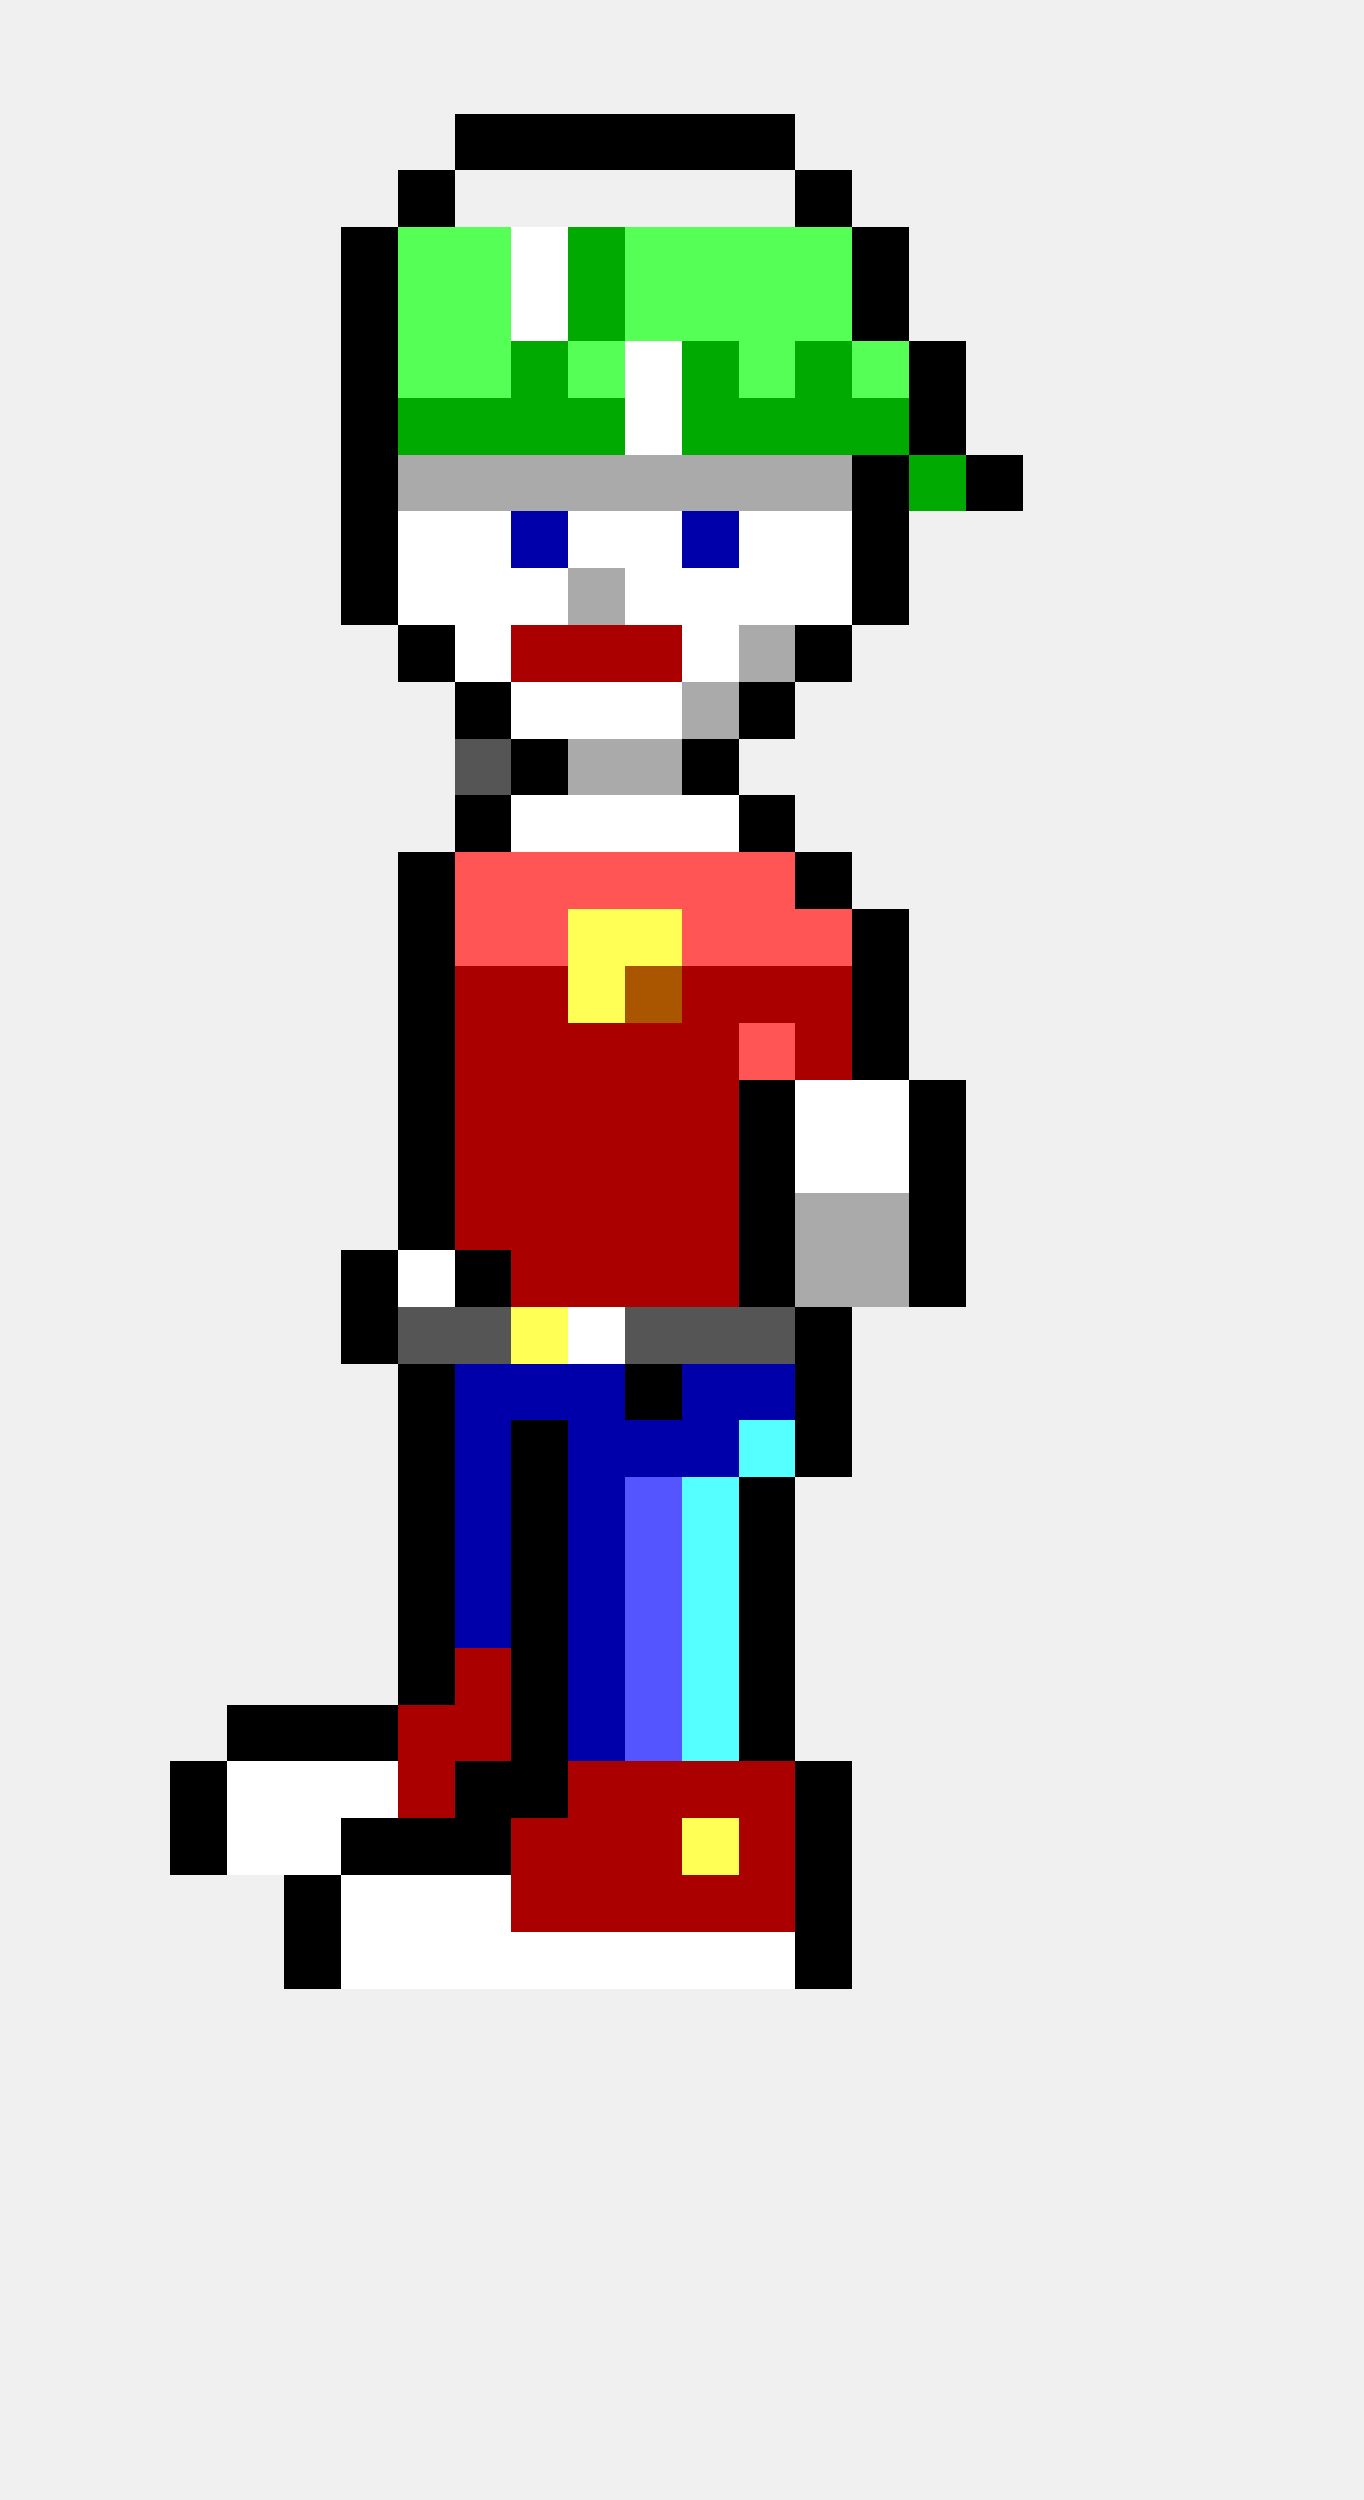
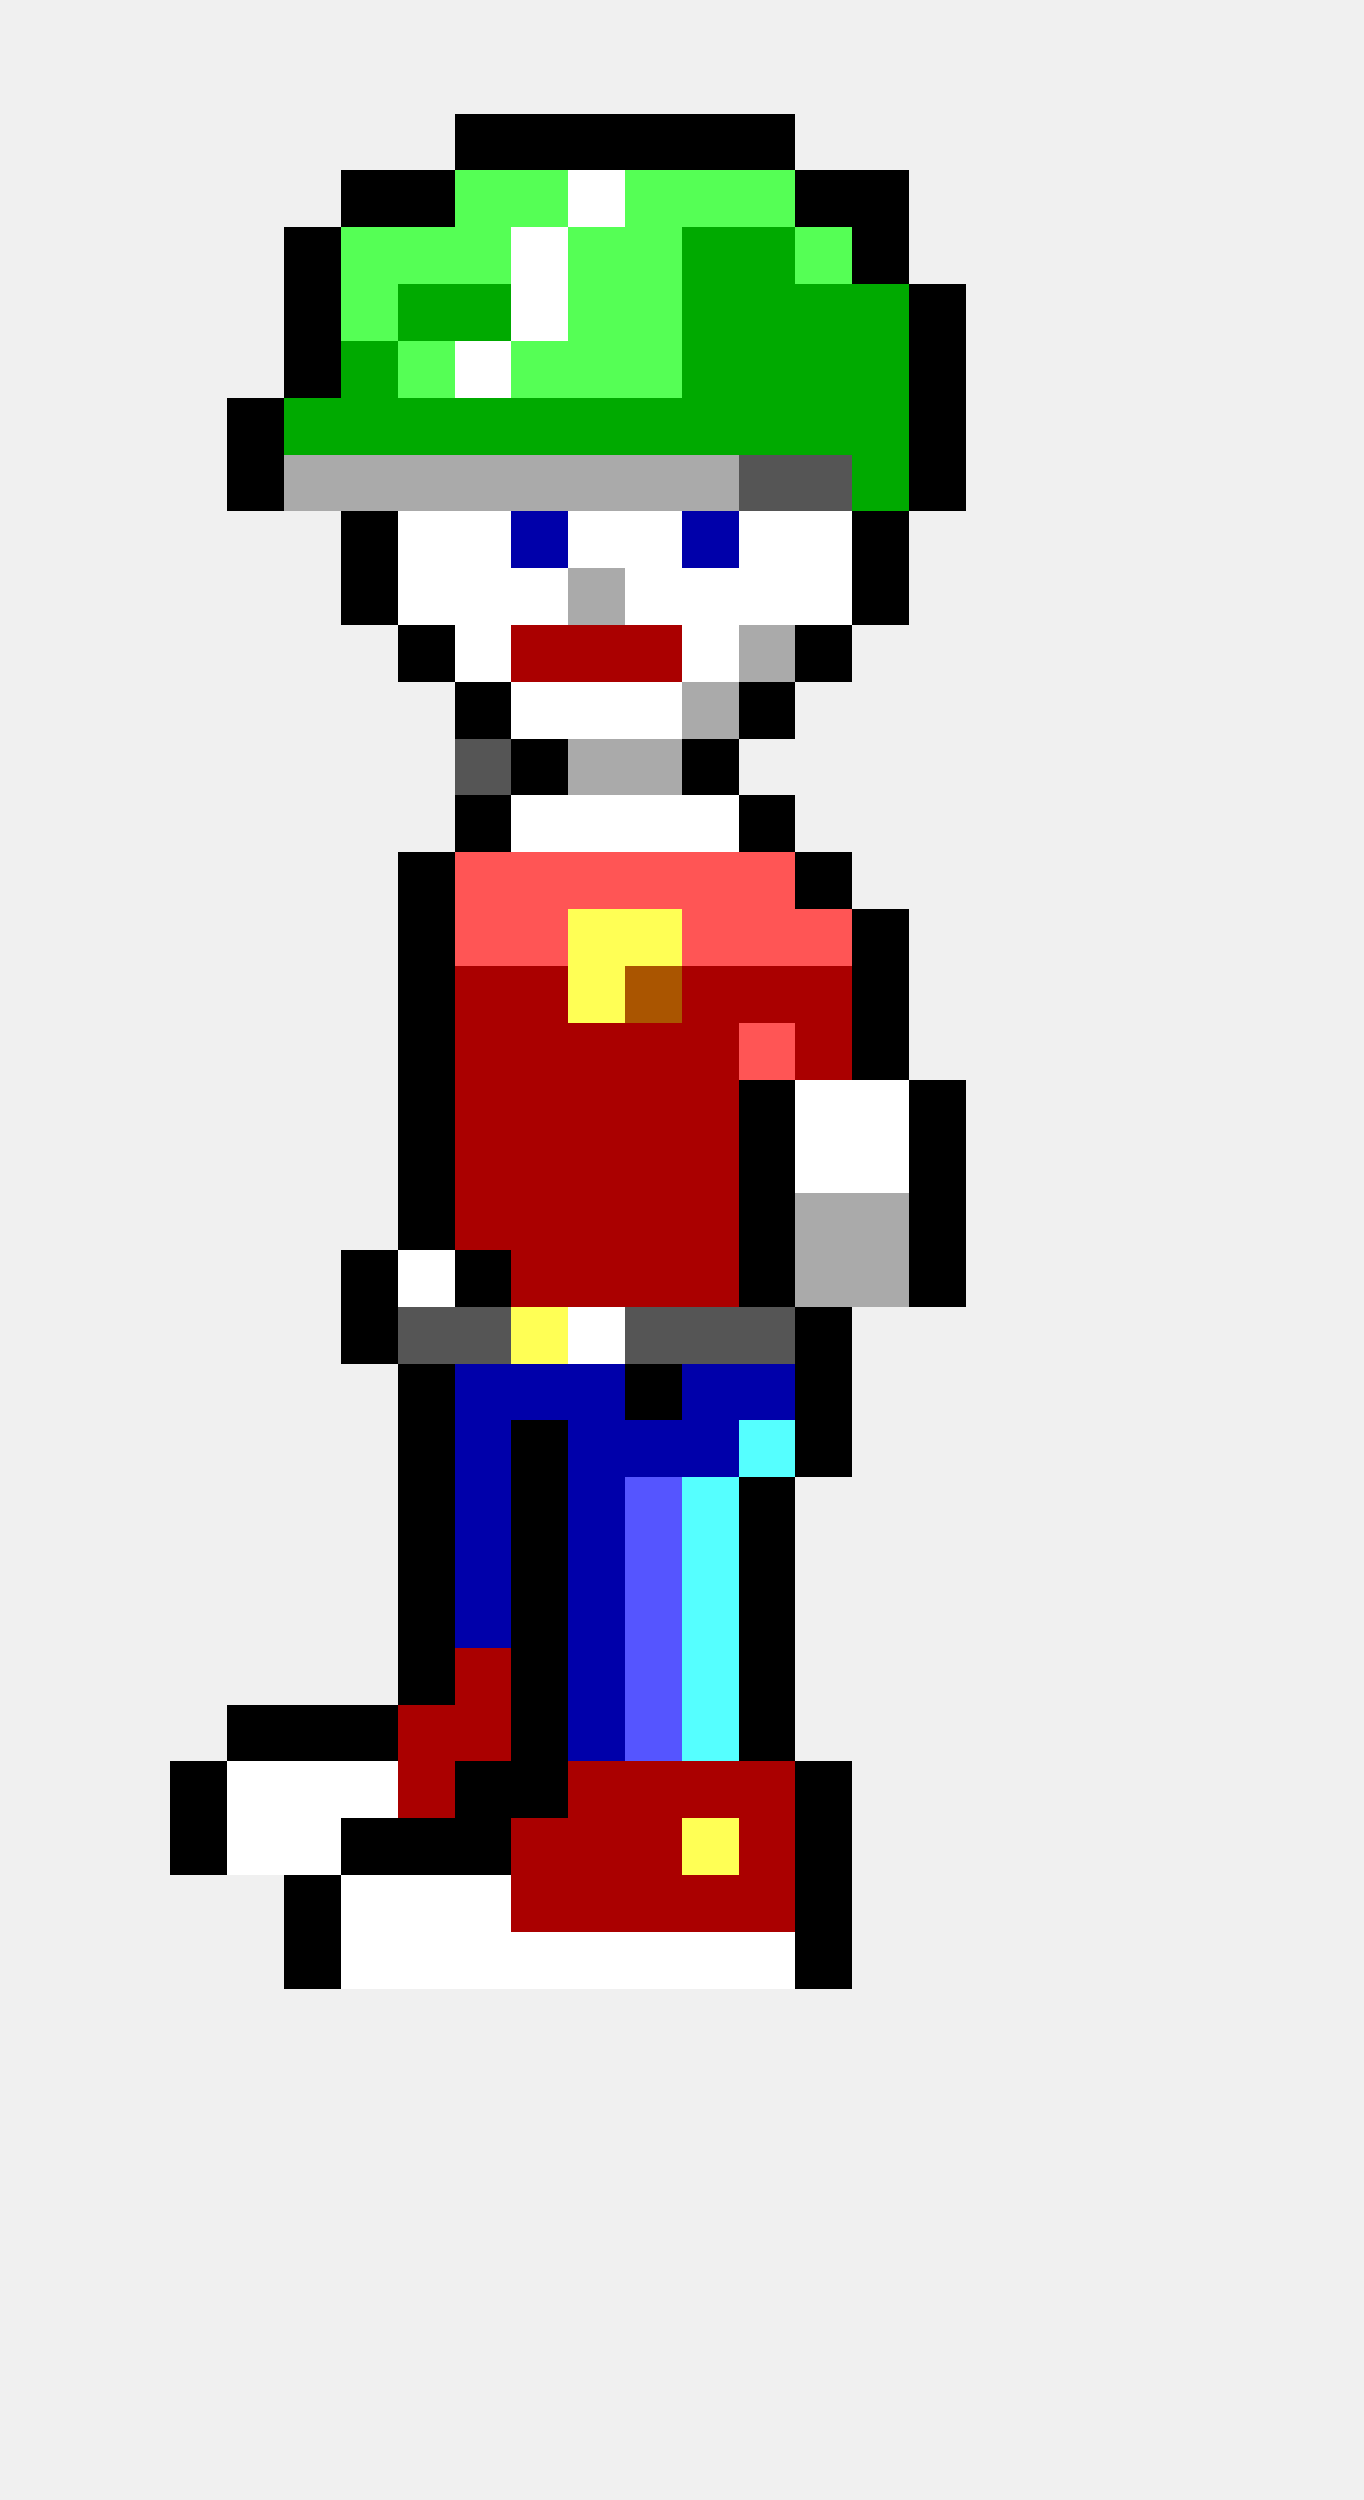
<svg xmlns="http://www.w3.org/2000/svg" width="24" height="44" viewBox="0 0 24 44" shape-rendering="crispEdges">
  <rect x="8" y="2" width="1" height="1" fill="#000000" />
  <rect x="9" y="2" width="1" height="1" fill="#000000" />
  <rect x="10" y="2" width="1" height="1" fill="#000000" />
  <rect x="11" y="2" width="1" height="1" fill="#000000" />
  <rect x="12" y="2" width="1" height="1" fill="#000000" />
  <rect x="13" y="2" width="1" height="1" fill="#000000" />
+   <rect x="6" y="3" width="1" height="1" fill="#000000" />
  <rect x="7" y="3" width="1" height="1" fill="#000000" />
+   <rect x="8" y="3" width="1" height="1" fill="#55ff55" />
+   <rect x="9" y="3" width="1" height="1" fill="#55ff55" />
+   <rect x="10" y="3" width="1" height="1" fill="#ffffff" />
+   <rect x="11" y="3" width="1" height="1" fill="#55ff55" />
+   <rect x="12" y="3" width="1" height="1" fill="#55ff55" />
+   <rect x="13" y="3" width="1" height="1" fill="#55ff55" />
  <rect x="14" y="3" width="1" height="1" fill="#000000" />
-   <rect x="6" y="4" width="1" height="1" fill="#000000" />
+   <rect x="15" y="3" width="1" height="1" fill="#000000" />
+   <rect x="5" y="4" width="1" height="1" fill="#000000" />
+   <rect x="6" y="4" width="1" height="1" fill="#55ff55" />
  <rect x="7" y="4" width="1" height="1" fill="#55ff55" />
  <rect x="8" y="4" width="1" height="1" fill="#55ff55" />
  <rect x="9" y="4" width="1" height="1" fill="#ffffff" />
-   <rect x="10" y="4" width="1" height="1" fill="#00aa00" />
+   <rect x="10" y="4" width="1" height="1" fill="#55ff55" />
  <rect x="11" y="4" width="1" height="1" fill="#55ff55" />
-   <rect x="12" y="4" width="1" height="1" fill="#55ff55" />
-   <rect x="13" y="4" width="1" height="1" fill="#55ff55" />
+   <rect x="12" y="4" width="1" height="1" fill="#00aa00" />
+   <rect x="13" y="4" width="1" height="1" fill="#00aa00" />
  <rect x="14" y="4" width="1" height="1" fill="#55ff55" />
  <rect x="15" y="4" width="1" height="1" fill="#000000" />
-   <rect x="6" y="5" width="1" height="1" fill="#000000" />
-   <rect x="7" y="5" width="1" height="1" fill="#55ff55" />
-   <rect x="8" y="5" width="1" height="1" fill="#55ff55" />
+   <rect x="5" y="5" width="1" height="1" fill="#000000" />
+   <rect x="6" y="5" width="1" height="1" fill="#55ff55" />
+   <rect x="7" y="5" width="1" height="1" fill="#00aa00" />
+   <rect x="8" y="5" width="1" height="1" fill="#00aa00" />
  <rect x="9" y="5" width="1" height="1" fill="#ffffff" />
-   <rect x="10" y="5" width="1" height="1" fill="#00aa00" />
+   <rect x="10" y="5" width="1" height="1" fill="#55ff55" />
  <rect x="11" y="5" width="1" height="1" fill="#55ff55" />
-   <rect x="12" y="5" width="1" height="1" fill="#55ff55" />
-   <rect x="13" y="5" width="1" height="1" fill="#55ff55" />
-   <rect x="14" y="5" width="1" height="1" fill="#55ff55" />
-   <rect x="15" y="5" width="1" height="1" fill="#000000" />
-   <rect x="6" y="6" width="1" height="1" fill="#000000" />
+   <rect x="12" y="5" width="1" height="1" fill="#00aa00" />
+   <rect x="13" y="5" width="1" height="1" fill="#00aa00" />
+   <rect x="14" y="5" width="1" height="1" fill="#00aa00" />
+   <rect x="15" y="5" width="1" height="1" fill="#00aa00" />
+   <rect x="16" y="5" width="1" height="1" fill="#000000" />
+   <rect x="5" y="6" width="1" height="1" fill="#000000" />
+   <rect x="6" y="6" width="1" height="1" fill="#00aa00" />
  <rect x="7" y="6" width="1" height="1" fill="#55ff55" />
-   <rect x="8" y="6" width="1" height="1" fill="#55ff55" />
-   <rect x="9" y="6" width="1" height="1" fill="#00aa00" />
+   <rect x="8" y="6" width="1" height="1" fill="#ffffff" />
+   <rect x="9" y="6" width="1" height="1" fill="#55ff55" />
  <rect x="10" y="6" width="1" height="1" fill="#55ff55" />
-   <rect x="11" y="6" width="1" height="1" fill="#ffffff" />
+   <rect x="11" y="6" width="1" height="1" fill="#55ff55" />
  <rect x="12" y="6" width="1" height="1" fill="#00aa00" />
-   <rect x="13" y="6" width="1" height="1" fill="#55ff55" />
+   <rect x="13" y="6" width="1" height="1" fill="#00aa00" />
  <rect x="14" y="6" width="1" height="1" fill="#00aa00" />
-   <rect x="15" y="6" width="1" height="1" fill="#55ff55" />
+   <rect x="15" y="6" width="1" height="1" fill="#00aa00" />
  <rect x="16" y="6" width="1" height="1" fill="#000000" />
-   <rect x="6" y="7" width="1" height="1" fill="#000000" />
+   <rect x="4" y="7" width="1" height="1" fill="#000000" />
+   <rect x="5" y="7" width="1" height="1" fill="#00aa00" />
+   <rect x="6" y="7" width="1" height="1" fill="#00aa00" />
  <rect x="7" y="7" width="1" height="1" fill="#00aa00" />
  <rect x="8" y="7" width="1" height="1" fill="#00aa00" />
  <rect x="9" y="7" width="1" height="1" fill="#00aa00" />
  <rect x="10" y="7" width="1" height="1" fill="#00aa00" />
-   <rect x="11" y="7" width="1" height="1" fill="#ffffff" />
+   <rect x="11" y="7" width="1" height="1" fill="#00aa00" />
  <rect x="12" y="7" width="1" height="1" fill="#00aa00" />
  <rect x="13" y="7" width="1" height="1" fill="#00aa00" />
  <rect x="14" y="7" width="1" height="1" fill="#00aa00" />
  <rect x="15" y="7" width="1" height="1" fill="#00aa00" />
  <rect x="16" y="7" width="1" height="1" fill="#000000" />
-   <rect x="6" y="8" width="1" height="1" fill="#000000" />
+   <rect x="4" y="8" width="1" height="1" fill="#000000" />
+   <rect x="5" y="8" width="1" height="1" fill="#aaaaaa" />
+   <rect x="6" y="8" width="1" height="1" fill="#aaaaaa" />
  <rect x="7" y="8" width="1" height="1" fill="#aaaaaa" />
  <rect x="8" y="8" width="1" height="1" fill="#aaaaaa" />
  <rect x="9" y="8" width="1" height="1" fill="#aaaaaa" />
  <rect x="10" y="8" width="1" height="1" fill="#aaaaaa" />
  <rect x="11" y="8" width="1" height="1" fill="#aaaaaa" />
  <rect x="12" y="8" width="1" height="1" fill="#aaaaaa" />
-   <rect x="13" y="8" width="1" height="1" fill="#aaaaaa" />
-   <rect x="14" y="8" width="1" height="1" fill="#aaaaaa" />
-   <rect x="15" y="8" width="1" height="1" fill="#000000" />
-   <rect x="16" y="8" width="1" height="1" fill="#00aa00" />
-   <rect x="17" y="8" width="1" height="1" fill="#000000" />
+   <rect x="13" y="8" width="1" height="1" fill="#555555" />
+   <rect x="14" y="8" width="1" height="1" fill="#555555" />
+   <rect x="15" y="8" width="1" height="1" fill="#00aa00" />
+   <rect x="16" y="8" width="1" height="1" fill="#000000" />
  <rect x="6" y="9" width="1" height="1" fill="#000000" />
  <rect x="7" y="9" width="1" height="1" fill="#ffffff" />
  <rect x="8" y="9" width="1" height="1" fill="#ffffff" />
  <rect x="9" y="9" width="1" height="1" fill="#0000aa" />
  <rect x="10" y="9" width="1" height="1" fill="#ffffff" />
  <rect x="11" y="9" width="1" height="1" fill="#ffffff" />
  <rect x="12" y="9" width="1" height="1" fill="#0000aa" />
  <rect x="13" y="9" width="1" height="1" fill="#ffffff" />
  <rect x="14" y="9" width="1" height="1" fill="#ffffff" />
  <rect x="15" y="9" width="1" height="1" fill="#000000" />
  <rect x="6" y="10" width="1" height="1" fill="#000000" />
  <rect x="7" y="10" width="1" height="1" fill="#ffffff" />
  <rect x="8" y="10" width="1" height="1" fill="#ffffff" />
  <rect x="9" y="10" width="1" height="1" fill="#ffffff" />
  <rect x="10" y="10" width="1" height="1" fill="#aaaaaa" />
  <rect x="11" y="10" width="1" height="1" fill="#ffffff" />
  <rect x="12" y="10" width="1" height="1" fill="#ffffff" />
  <rect x="13" y="10" width="1" height="1" fill="#ffffff" />
  <rect x="14" y="10" width="1" height="1" fill="#ffffff" />
  <rect x="15" y="10" width="1" height="1" fill="#000000" />
  <rect x="7" y="11" width="1" height="1" fill="#000000" />
  <rect x="8" y="11" width="1" height="1" fill="#ffffff" />
  <rect x="9" y="11" width="1" height="1" fill="#aa0000" />
  <rect x="10" y="11" width="1" height="1" fill="#aa0000" />
  <rect x="11" y="11" width="1" height="1" fill="#aa0000" />
  <rect x="12" y="11" width="1" height="1" fill="#ffffff" />
  <rect x="13" y="11" width="1" height="1" fill="#aaaaaa" />
  <rect x="14" y="11" width="1" height="1" fill="#000000" />
  <rect x="8" y="12" width="1" height="1" fill="#000000" />
  <rect x="9" y="12" width="1" height="1" fill="#ffffff" />
  <rect x="10" y="12" width="1" height="1" fill="#ffffff" />
  <rect x="11" y="12" width="1" height="1" fill="#ffffff" />
  <rect x="12" y="12" width="1" height="1" fill="#aaaaaa" />
  <rect x="13" y="12" width="1" height="1" fill="#000000" />
  <rect x="8" y="13" width="1" height="1" fill="#555555" />
  <rect x="9" y="13" width="1" height="1" fill="#000000" />
  <rect x="10" y="13" width="1" height="1" fill="#aaaaaa" />
  <rect x="11" y="13" width="1" height="1" fill="#aaaaaa" />
  <rect x="12" y="13" width="1" height="1" fill="#000000" />
  <rect x="8" y="14" width="1" height="1" fill="#000000" />
  <rect x="9" y="14" width="1" height="1" fill="#ffffff" />
  <rect x="10" y="14" width="1" height="1" fill="#ffffff" />
  <rect x="11" y="14" width="1" height="1" fill="#ffffff" />
  <rect x="12" y="14" width="1" height="1" fill="#ffffff" />
  <rect x="13" y="14" width="1" height="1" fill="#000000" />
  <rect x="7" y="15" width="1" height="1" fill="#000000" />
  <rect x="8" y="15" width="1" height="1" fill="#ff5555" />
  <rect x="9" y="15" width="1" height="1" fill="#ff5555" />
  <rect x="10" y="15" width="1" height="1" fill="#ff5555" />
  <rect x="11" y="15" width="1" height="1" fill="#ff5555" />
  <rect x="12" y="15" width="1" height="1" fill="#ff5555" />
  <rect x="13" y="15" width="1" height="1" fill="#ff5555" />
  <rect x="14" y="15" width="1" height="1" fill="#000000" />
  <rect x="7" y="16" width="1" height="1" fill="#000000" />
  <rect x="8" y="16" width="1" height="1" fill="#ff5555" />
  <rect x="9" y="16" width="1" height="1" fill="#ff5555" />
  <rect x="10" y="16" width="1" height="1" fill="#ffff55" />
  <rect x="11" y="16" width="1" height="1" fill="#ffff55" />
  <rect x="12" y="16" width="1" height="1" fill="#ff5555" />
  <rect x="13" y="16" width="1" height="1" fill="#ff5555" />
  <rect x="14" y="16" width="1" height="1" fill="#ff5555" />
  <rect x="15" y="16" width="1" height="1" fill="#000000" />
  <rect x="7" y="17" width="1" height="1" fill="#000000" />
  <rect x="8" y="17" width="1" height="1" fill="#aa0000" />
  <rect x="9" y="17" width="1" height="1" fill="#aa0000" />
  <rect x="10" y="17" width="1" height="1" fill="#ffff55" />
  <rect x="11" y="17" width="1" height="1" fill="#aa5500" />
  <rect x="12" y="17" width="1" height="1" fill="#aa0000" />
  <rect x="13" y="17" width="1" height="1" fill="#aa0000" />
  <rect x="14" y="17" width="1" height="1" fill="#aa0000" />
  <rect x="15" y="17" width="1" height="1" fill="#000000" />
  <rect x="7" y="18" width="1" height="1" fill="#000000" />
  <rect x="8" y="18" width="1" height="1" fill="#aa0000" />
  <rect x="9" y="18" width="1" height="1" fill="#aa0000" />
  <rect x="10" y="18" width="1" height="1" fill="#aa0000" />
  <rect x="11" y="18" width="1" height="1" fill="#aa0000" />
  <rect x="12" y="18" width="1" height="1" fill="#aa0000" />
  <rect x="13" y="18" width="1" height="1" fill="#ff5555" />
  <rect x="14" y="18" width="1" height="1" fill="#aa0000" />
  <rect x="15" y="18" width="1" height="1" fill="#000000" />
  <rect x="7" y="19" width="1" height="1" fill="#000000" />
  <rect x="8" y="19" width="1" height="1" fill="#aa0000" />
  <rect x="9" y="19" width="1" height="1" fill="#aa0000" />
  <rect x="10" y="19" width="1" height="1" fill="#aa0000" />
  <rect x="11" y="19" width="1" height="1" fill="#aa0000" />
  <rect x="12" y="19" width="1" height="1" fill="#aa0000" />
  <rect x="13" y="19" width="1" height="1" fill="#000000" />
  <rect x="14" y="19" width="1" height="1" fill="#ffffff" />
  <rect x="15" y="19" width="1" height="1" fill="#ffffff" />
  <rect x="16" y="19" width="1" height="1" fill="#000000" />
  <rect x="7" y="20" width="1" height="1" fill="#000000" />
  <rect x="8" y="20" width="1" height="1" fill="#aa0000" />
  <rect x="9" y="20" width="1" height="1" fill="#aa0000" />
  <rect x="10" y="20" width="1" height="1" fill="#aa0000" />
  <rect x="11" y="20" width="1" height="1" fill="#aa0000" />
  <rect x="12" y="20" width="1" height="1" fill="#aa0000" />
  <rect x="13" y="20" width="1" height="1" fill="#000000" />
  <rect x="14" y="20" width="1" height="1" fill="#ffffff" />
  <rect x="15" y="20" width="1" height="1" fill="#ffffff" />
  <rect x="16" y="20" width="1" height="1" fill="#000000" />
  <rect x="7" y="21" width="1" height="1" fill="#000000" />
  <rect x="8" y="21" width="1" height="1" fill="#aa0000" />
  <rect x="9" y="21" width="1" height="1" fill="#aa0000" />
  <rect x="10" y="21" width="1" height="1" fill="#aa0000" />
  <rect x="11" y="21" width="1" height="1" fill="#aa0000" />
  <rect x="12" y="21" width="1" height="1" fill="#aa0000" />
  <rect x="13" y="21" width="1" height="1" fill="#000000" />
  <rect x="14" y="21" width="1" height="1" fill="#aaaaaa" />
  <rect x="15" y="21" width="1" height="1" fill="#aaaaaa" />
  <rect x="16" y="21" width="1" height="1" fill="#000000" />
  <rect x="6" y="22" width="1" height="1" fill="#000000" />
  <rect x="7" y="22" width="1" height="1" fill="#ffffff" />
  <rect x="8" y="22" width="1" height="1" fill="#000000" />
  <rect x="9" y="22" width="1" height="1" fill="#aa0000" />
  <rect x="10" y="22" width="1" height="1" fill="#aa0000" />
  <rect x="11" y="22" width="1" height="1" fill="#aa0000" />
  <rect x="12" y="22" width="1" height="1" fill="#aa0000" />
  <rect x="13" y="22" width="1" height="1" fill="#000000" />
  <rect x="14" y="22" width="1" height="1" fill="#aaaaaa" />
  <rect x="15" y="22" width="1" height="1" fill="#aaaaaa" />
  <rect x="16" y="22" width="1" height="1" fill="#000000" />
  <rect x="6" y="23" width="1" height="1" fill="#000000" />
  <rect x="7" y="23" width="1" height="1" fill="#555555" />
  <rect x="8" y="23" width="1" height="1" fill="#555555" />
  <rect x="9" y="23" width="1" height="1" fill="#ffff55" />
  <rect x="10" y="23" width="1" height="1" fill="#ffffff" />
  <rect x="11" y="23" width="1" height="1" fill="#555555" />
  <rect x="12" y="23" width="1" height="1" fill="#555555" />
  <rect x="13" y="23" width="1" height="1" fill="#555555" />
  <rect x="14" y="23" width="1" height="1" fill="#000000" />
  <rect x="7" y="24" width="1" height="1" fill="#000000" />
  <rect x="8" y="24" width="1" height="1" fill="#0000aa" />
  <rect x="9" y="24" width="1" height="1" fill="#0000aa" />
  <rect x="10" y="24" width="1" height="1" fill="#0000aa" />
  <rect x="11" y="24" width="1" height="1" fill="#000000" />
  <rect x="12" y="24" width="1" height="1" fill="#0000aa" />
  <rect x="13" y="24" width="1" height="1" fill="#0000aa" />
  <rect x="14" y="24" width="1" height="1" fill="#000000" />
  <rect x="7" y="25" width="1" height="1" fill="#000000" />
  <rect x="8" y="25" width="1" height="1" fill="#0000aa" />
  <rect x="9" y="25" width="1" height="1" fill="#000000" />
  <rect x="10" y="25" width="1" height="1" fill="#0000aa" />
  <rect x="11" y="25" width="1" height="1" fill="#0000aa" />
  <rect x="12" y="25" width="1" height="1" fill="#0000aa" />
  <rect x="13" y="25" width="1" height="1" fill="#55ffff" />
  <rect x="14" y="25" width="1" height="1" fill="#000000" />
  <rect x="7" y="26" width="1" height="1" fill="#000000" />
  <rect x="8" y="26" width="1" height="1" fill="#0000aa" />
  <rect x="9" y="26" width="1" height="1" fill="#000000" />
  <rect x="10" y="26" width="1" height="1" fill="#0000aa" />
  <rect x="11" y="26" width="1" height="1" fill="#5555ff" />
  <rect x="12" y="26" width="1" height="1" fill="#55ffff" />
  <rect x="13" y="26" width="1" height="1" fill="#000000" />
  <rect x="7" y="27" width="1" height="1" fill="#000000" />
  <rect x="8" y="27" width="1" height="1" fill="#0000aa" />
  <rect x="9" y="27" width="1" height="1" fill="#000000" />
  <rect x="10" y="27" width="1" height="1" fill="#0000aa" />
  <rect x="11" y="27" width="1" height="1" fill="#5555ff" />
  <rect x="12" y="27" width="1" height="1" fill="#55ffff" />
  <rect x="13" y="27" width="1" height="1" fill="#000000" />
  <rect x="7" y="28" width="1" height="1" fill="#000000" />
  <rect x="8" y="28" width="1" height="1" fill="#0000aa" />
  <rect x="9" y="28" width="1" height="1" fill="#000000" />
  <rect x="10" y="28" width="1" height="1" fill="#0000aa" />
  <rect x="11" y="28" width="1" height="1" fill="#5555ff" />
  <rect x="12" y="28" width="1" height="1" fill="#55ffff" />
  <rect x="13" y="28" width="1" height="1" fill="#000000" />
  <rect x="7" y="29" width="1" height="1" fill="#000000" />
  <rect x="8" y="29" width="1" height="1" fill="#aa0000" />
  <rect x="9" y="29" width="1" height="1" fill="#000000" />
  <rect x="10" y="29" width="1" height="1" fill="#0000aa" />
  <rect x="11" y="29" width="1" height="1" fill="#5555ff" />
  <rect x="12" y="29" width="1" height="1" fill="#55ffff" />
  <rect x="13" y="29" width="1" height="1" fill="#000000" />
  <rect x="4" y="30" width="1" height="1" fill="#000000" />
  <rect x="5" y="30" width="1" height="1" fill="#000000" />
  <rect x="6" y="30" width="1" height="1" fill="#000000" />
  <rect x="7" y="30" width="1" height="1" fill="#aa0000" />
  <rect x="8" y="30" width="1" height="1" fill="#aa0000" />
  <rect x="9" y="30" width="1" height="1" fill="#000000" />
  <rect x="10" y="30" width="1" height="1" fill="#0000aa" />
  <rect x="11" y="30" width="1" height="1" fill="#5555ff" />
  <rect x="12" y="30" width="1" height="1" fill="#55ffff" />
  <rect x="13" y="30" width="1" height="1" fill="#000000" />
  <rect x="3" y="31" width="1" height="1" fill="#000000" />
  <rect x="4" y="31" width="1" height="1" fill="#ffffff" />
  <rect x="5" y="31" width="1" height="1" fill="#ffffff" />
  <rect x="6" y="31" width="1" height="1" fill="#ffffff" />
  <rect x="7" y="31" width="1" height="1" fill="#aa0000" />
  <rect x="8" y="31" width="1" height="1" fill="#000000" />
  <rect x="9" y="31" width="1" height="1" fill="#000000" />
  <rect x="10" y="31" width="1" height="1" fill="#aa0000" />
  <rect x="11" y="31" width="1" height="1" fill="#aa0000" />
  <rect x="12" y="31" width="1" height="1" fill="#aa0000" />
  <rect x="13" y="31" width="1" height="1" fill="#aa0000" />
  <rect x="14" y="31" width="1" height="1" fill="#000000" />
  <rect x="3" y="32" width="1" height="1" fill="#000000" />
  <rect x="4" y="32" width="1" height="1" fill="#ffffff" />
  <rect x="5" y="32" width="1" height="1" fill="#ffffff" />
  <rect x="6" y="32" width="1" height="1" fill="#000000" />
  <rect x="7" y="32" width="1" height="1" fill="#000000" />
  <rect x="8" y="32" width="1" height="1" fill="#000000" />
  <rect x="9" y="32" width="1" height="1" fill="#aa0000" />
  <rect x="10" y="32" width="1" height="1" fill="#aa0000" />
  <rect x="11" y="32" width="1" height="1" fill="#aa0000" />
  <rect x="12" y="32" width="1" height="1" fill="#ffff55" />
  <rect x="13" y="32" width="1" height="1" fill="#aa0000" />
  <rect x="14" y="32" width="1" height="1" fill="#000000" />
  <rect x="5" y="33" width="1" height="1" fill="#000000" />
  <rect x="6" y="33" width="1" height="1" fill="#ffffff" />
  <rect x="7" y="33" width="1" height="1" fill="#ffffff" />
  <rect x="8" y="33" width="1" height="1" fill="#ffffff" />
  <rect x="9" y="33" width="1" height="1" fill="#aa0000" />
  <rect x="10" y="33" width="1" height="1" fill="#aa0000" />
  <rect x="11" y="33" width="1" height="1" fill="#aa0000" />
  <rect x="12" y="33" width="1" height="1" fill="#aa0000" />
  <rect x="13" y="33" width="1" height="1" fill="#aa0000" />
  <rect x="14" y="33" width="1" height="1" fill="#000000" />
  <rect x="5" y="34" width="1" height="1" fill="#000000" />
  <rect x="6" y="34" width="1" height="1" fill="#ffffff" />
  <rect x="7" y="34" width="1" height="1" fill="#ffffff" />
  <rect x="8" y="34" width="1" height="1" fill="#ffffff" />
  <rect x="9" y="34" width="1" height="1" fill="#ffffff" />
  <rect x="10" y="34" width="1" height="1" fill="#ffffff" />
  <rect x="11" y="34" width="1" height="1" fill="#ffffff" />
  <rect x="12" y="34" width="1" height="1" fill="#ffffff" />
  <rect x="13" y="34" width="1" height="1" fill="#ffffff" />
  <rect x="14" y="34" width="1" height="1" fill="#000000" />
</svg>
